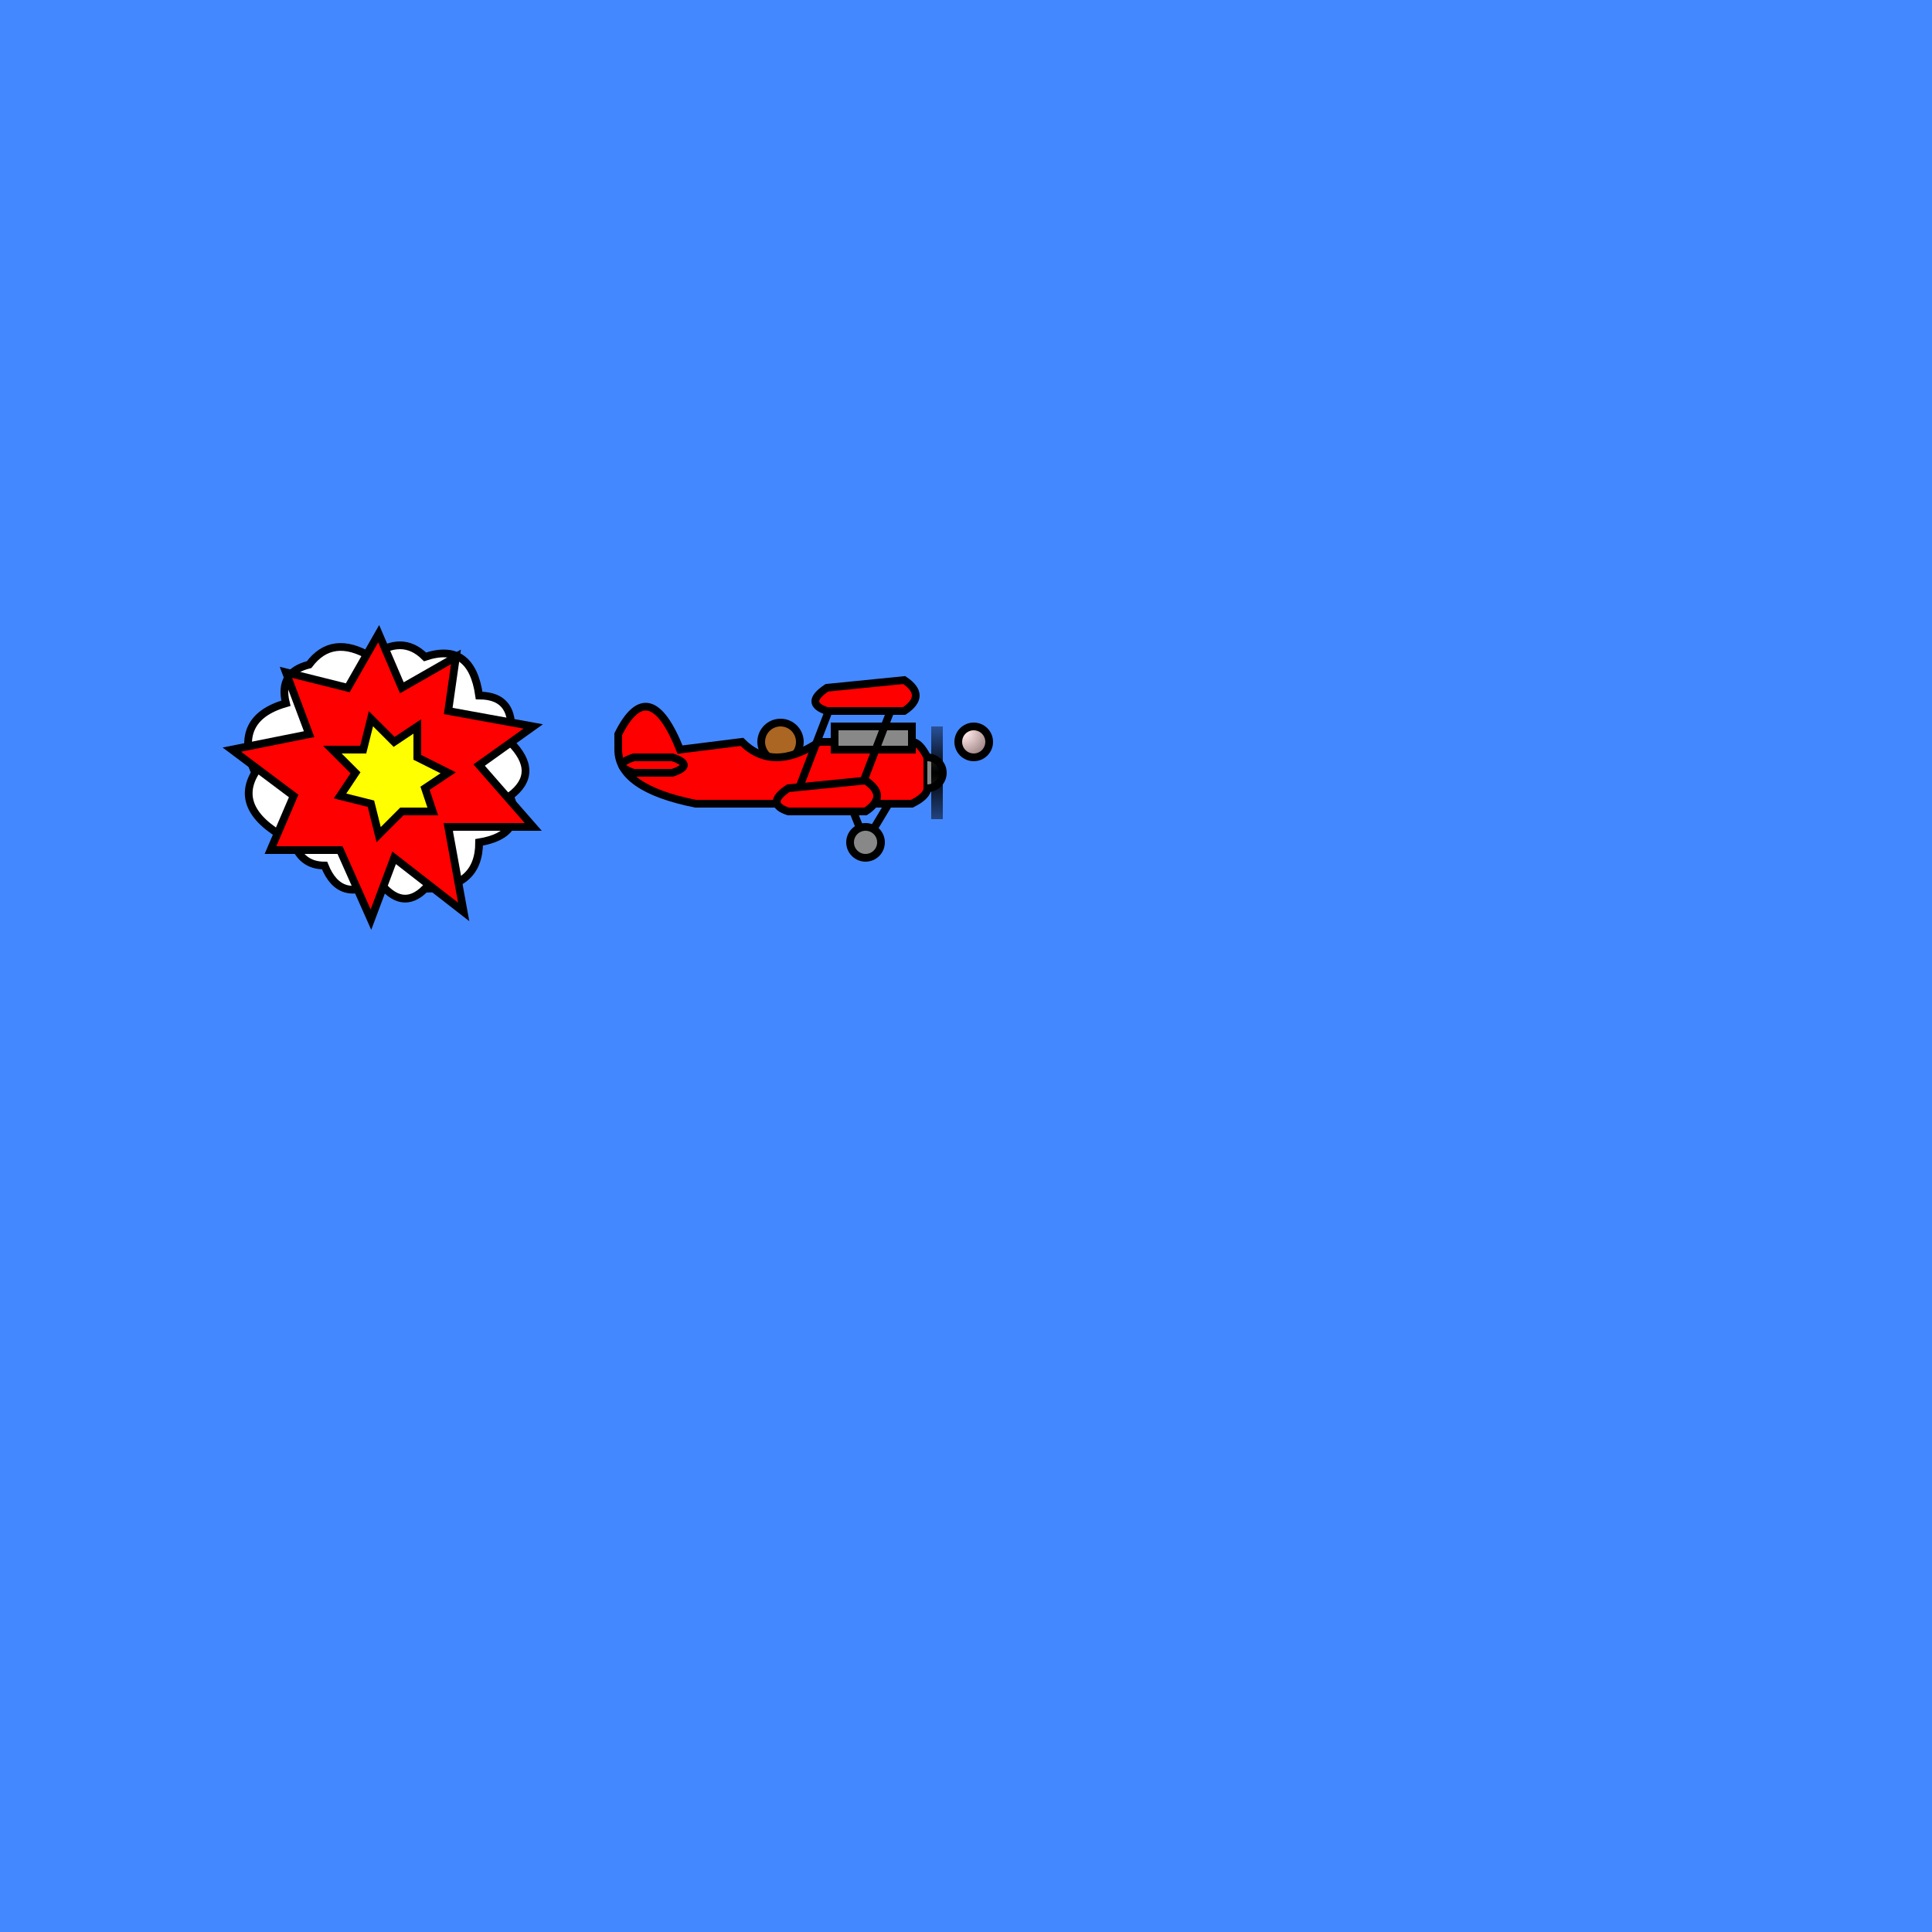
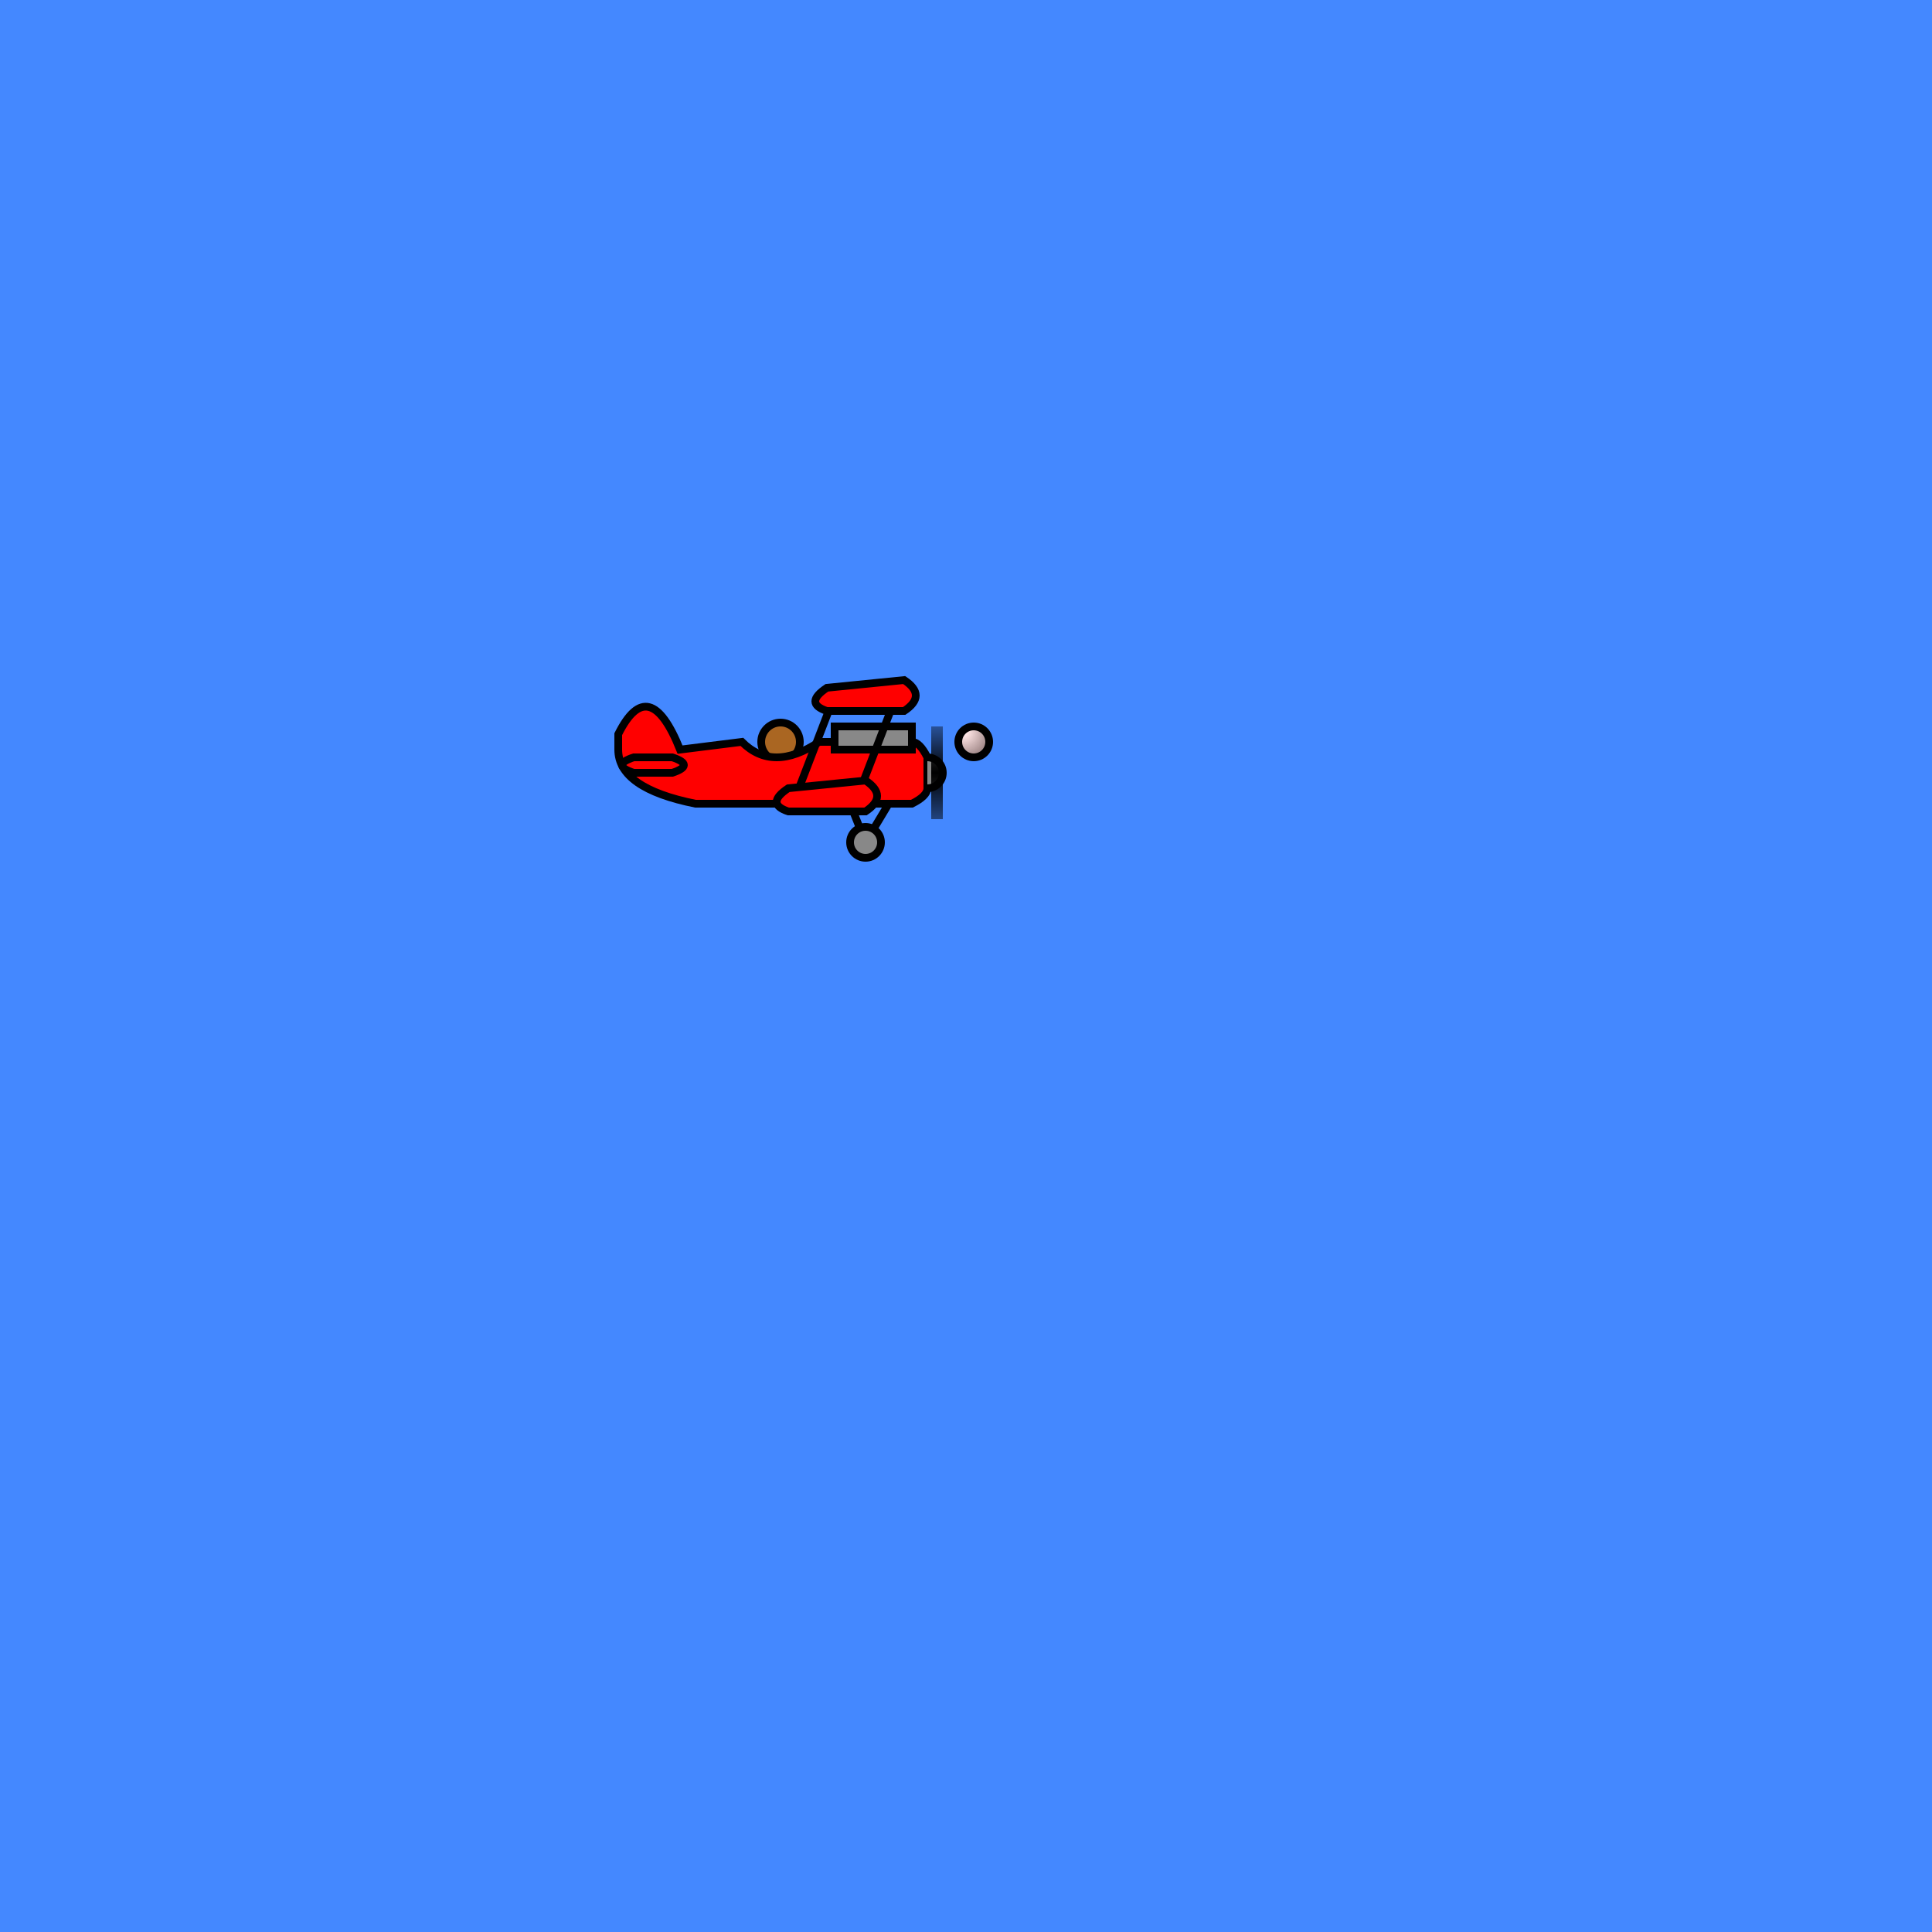
<svg xmlns="http://www.w3.org/2000/svg" xmlns:xlink="http://www.w3.org/1999/xlink" version="1.1" baseProfile="basic" width="100%" height="100%" viewBox="0 0 1000 1000" preserveAspectRatio="xMidYMid meet" id="display">
  <defs>
    <style type="text/css">
			
				#display {
					background-color: #00f;
				}
			
		</style>
  </defs>
  <defs id="defs_plane">
    <linearGradient id="gradient-prop" gradientUnits="objectBoundingBox" x1="0%" y1="0%" x2="0%" y2="100%">
      <stop offset="0" stop-color="#000" stop-opacity="0.4" />
      <stop offset="0.5" stop-color="#000" stop-opacity="1" />
      <stop offset="1" stop-color="#000" stop-opacity="0.5" />
    </linearGradient>
    <symbol id="plane-1" style="      overflow: visible;      fill: #fff;      stroke: #000;      stroke-width: 1;      stroke-linecap: round;      stroke-linejoin: miter;      ">
      <circle class="pilot" style="fill: #a62;" cx="1" cy="-4" r="2.5" />
      <line class="machinery" x1="10" y1="4" x2="12" y2="9" />
      <line class="machinery" x1="15" y1="4" x2="12" y2="9" />
      <circle class="machinery wheel" style="fill: #888;" cx="12" cy="9" r="2" />
      <path class="fuselage" d="M -4,-4       q 4,4 10,0       L 18,-4       q 1,0, 2,2       l 0,4       q 0,1 -2,2       L -10,4       Q -20,2 -20,-3       l 0,-2       q 4,-8 8,2       Z" style="stroke-width: 1;" fill="currentColor" />
      <path class="wing" d="       M -18,0       q -3,-1 0,-2       l 5,0       q 3,1 0,2       Z" style="stroke-width: 1;" fill="currentColor" />
      <rect class="machinery gun" style="fill: #888; stroke-width: 1;" x="8" y="-6" width="10" height="3" />
      <line class="machinery" style="stroke-width: 1;" x1="3" y1="3" x2="8" y2="-10" />
      <line class="machinery" style="stroke-width: 1;" x1="11" y1="3" x2="16" y2="-10" />
      <path class="wing" d="       M 7,-8       q -3,-1 0,-3       l 10,-1       q 3,2 0,4       Z" style="stroke-width: 1;" fill="currentColor" />
      <path class="wing" d="       M 2,5       q -3,-1 0,-3       l 10,-1       q 3,2 0,4       Z" style="stroke-width: 1;" fill="currentColor" />
      <path class="machinery" style="fill: #888; stroke-width: 1;" d="M 20,-2       a 2,2 0 0,1 0,4       " />
      <rect class="machinery propellor" style="stroke-width: 0;" x="20.5" y="-6" width="1.5" height="12" fill="url(#gradient-prop)" stroke="none" stroke-width="0">
        <set id="animProp" attributeType="CSS" attributeName="opacity" to="0.7" begin="0s;animProp.end+0.1s" dur="0.1s" />
      </rect>
    </symbol>
  </defs>
  <defs id="defs_bullet">
    <radialGradient id="gradient-bullet" gradientUnits="objectBoundingBox" cx="20%" cy="20%" r="90%" spreadMethod="pad">
      <stop offset="0" stop-color="#fff" />
      <stop offset="0.1" stop-color="#fff" />
      <stop offset="1" stop-color="#888" />
    </radialGradient>
    <symbol id="bullet" style="      overflow: visible;      fill: #fff;      stroke: #000;      stroke-width: 1;      stroke-linecap: round;      stroke-linejoin: miter;      ">
      <circle cx="0" cy="0" r="2" fill="url(#gradient-bullet)" stroke="none" />
      <circle cx="0" cy="0" r="2" fill="currentColor" fill-opacity="0.1" />
    </symbol>
  </defs>
-   <defs id="defs_explosion">
-     <symbol id="explosion-1" overflow="visible" fill="#fff" stroke="#000" stroke-width="1" stroke-linecap="round" stroke-linejoin="miter">
-       <g class="cloud">
-         <path d="M -17,0       q -3,-7 4,-9       q -1,-4 3,-5       q 3,-4 8,-1       q 4,-3 7,0       q 6,-2 7,5       q 5,0 4,6       q 4,4 0,7       q 2,5 -4,6       q 0,6 -7,6       q -3,3 -6,-1       q -5,3 -7,-2       q -3,0 -4,-3       Q -20,5 -17,0       Z" />
-         <path d="M 0,-9 q 4,-3 5,2" />
-         <path d="M 11,-1 q 3,2 -1,4 q 1,5 -4,4" />
-         <path d="M -10,-2 q -3,2 1,5 q -1,4 4,4 q 1,4 5,2" />
-         <animateTransform attributeType="XML" attributeName="transform" type="rotate" from="0" to="360" dur="60s" repeatCount="indefinite" />
-         <animateTransform attributeType="XML" attributeName="transform" type="scale" additive="sum" from="0" to="1" fill="freeze" begin="anim_explodeStart.begin" dur="0.3s" />
-       </g>
-       <g class="explosion">
-         <path d="M -20,-3 l       10,-2  -3,-8  8,2        4,-7   3,7   7,-4       -1,7   11,2  -7,5        7,8  -11,0   2,11       -9,-7  -3,8  -4,-9       -9,0    3,-7  Z" fill="#f00">
-           <animateTransform attributeType="XML" attributeName="transform" type="rotate" from="0" to="360" dur="60s" repeatCount="indefinite" />
-           <animateTransform id="anim_explodeStart" attributeType="XML" attributeName="transform" type="scale" additive="sum" from="0" to="1" fill="freeze" begin="indefinite" dur="0.2s" />
-           <animate attributeType="XML" attributeName="opacity" from="1" to="0" fill="freeze" begin="anim_explodeStart.end" dur="0.5s" />
-         </path>
-         <path d="M -4,0 l       -3,-3  4,0   1,-4        3,3   3,-2  0,4        4,2  -3,2   1,3       -4,0  -3,3  -1,-4       -4,-1  Z" fill="#ff0">
-           <animateTransform attributeType="XML" attributeName="transform" type="rotate" from="360" to="0" dur="30s" repeatCount="indefinite" />
-           <animate attributeType="XML" attributeName="opacity" from="1" to="0" fill="freeze" begin="anim_explodeStart.end+0.2s" dur="0.2s" />
-         </path>
-       </g>
-       <animate id="anim_explodeEnd" attributeType="XML" attributeName="opacity" from="1" to="0" fill="freeze" begin="anim_explodeStart.end+3s" dur="1s" />
-     </symbol>
-   </defs>
  <rect x="0" y="0" width="100%" height="100%" fill="#48f" />
  <use xlink:href="#plane-1" style="color: #f00;" x="100" y="100" transform="scale(4)" />
  <use xlink:href="#bullet" style="color: #f00;" x="126" y="96" transform="scale(4)" />
  <use xlink:href="#explosion-1" style="color: #f00;" x="50" y="100" transform="scale(4)" />
</svg>
